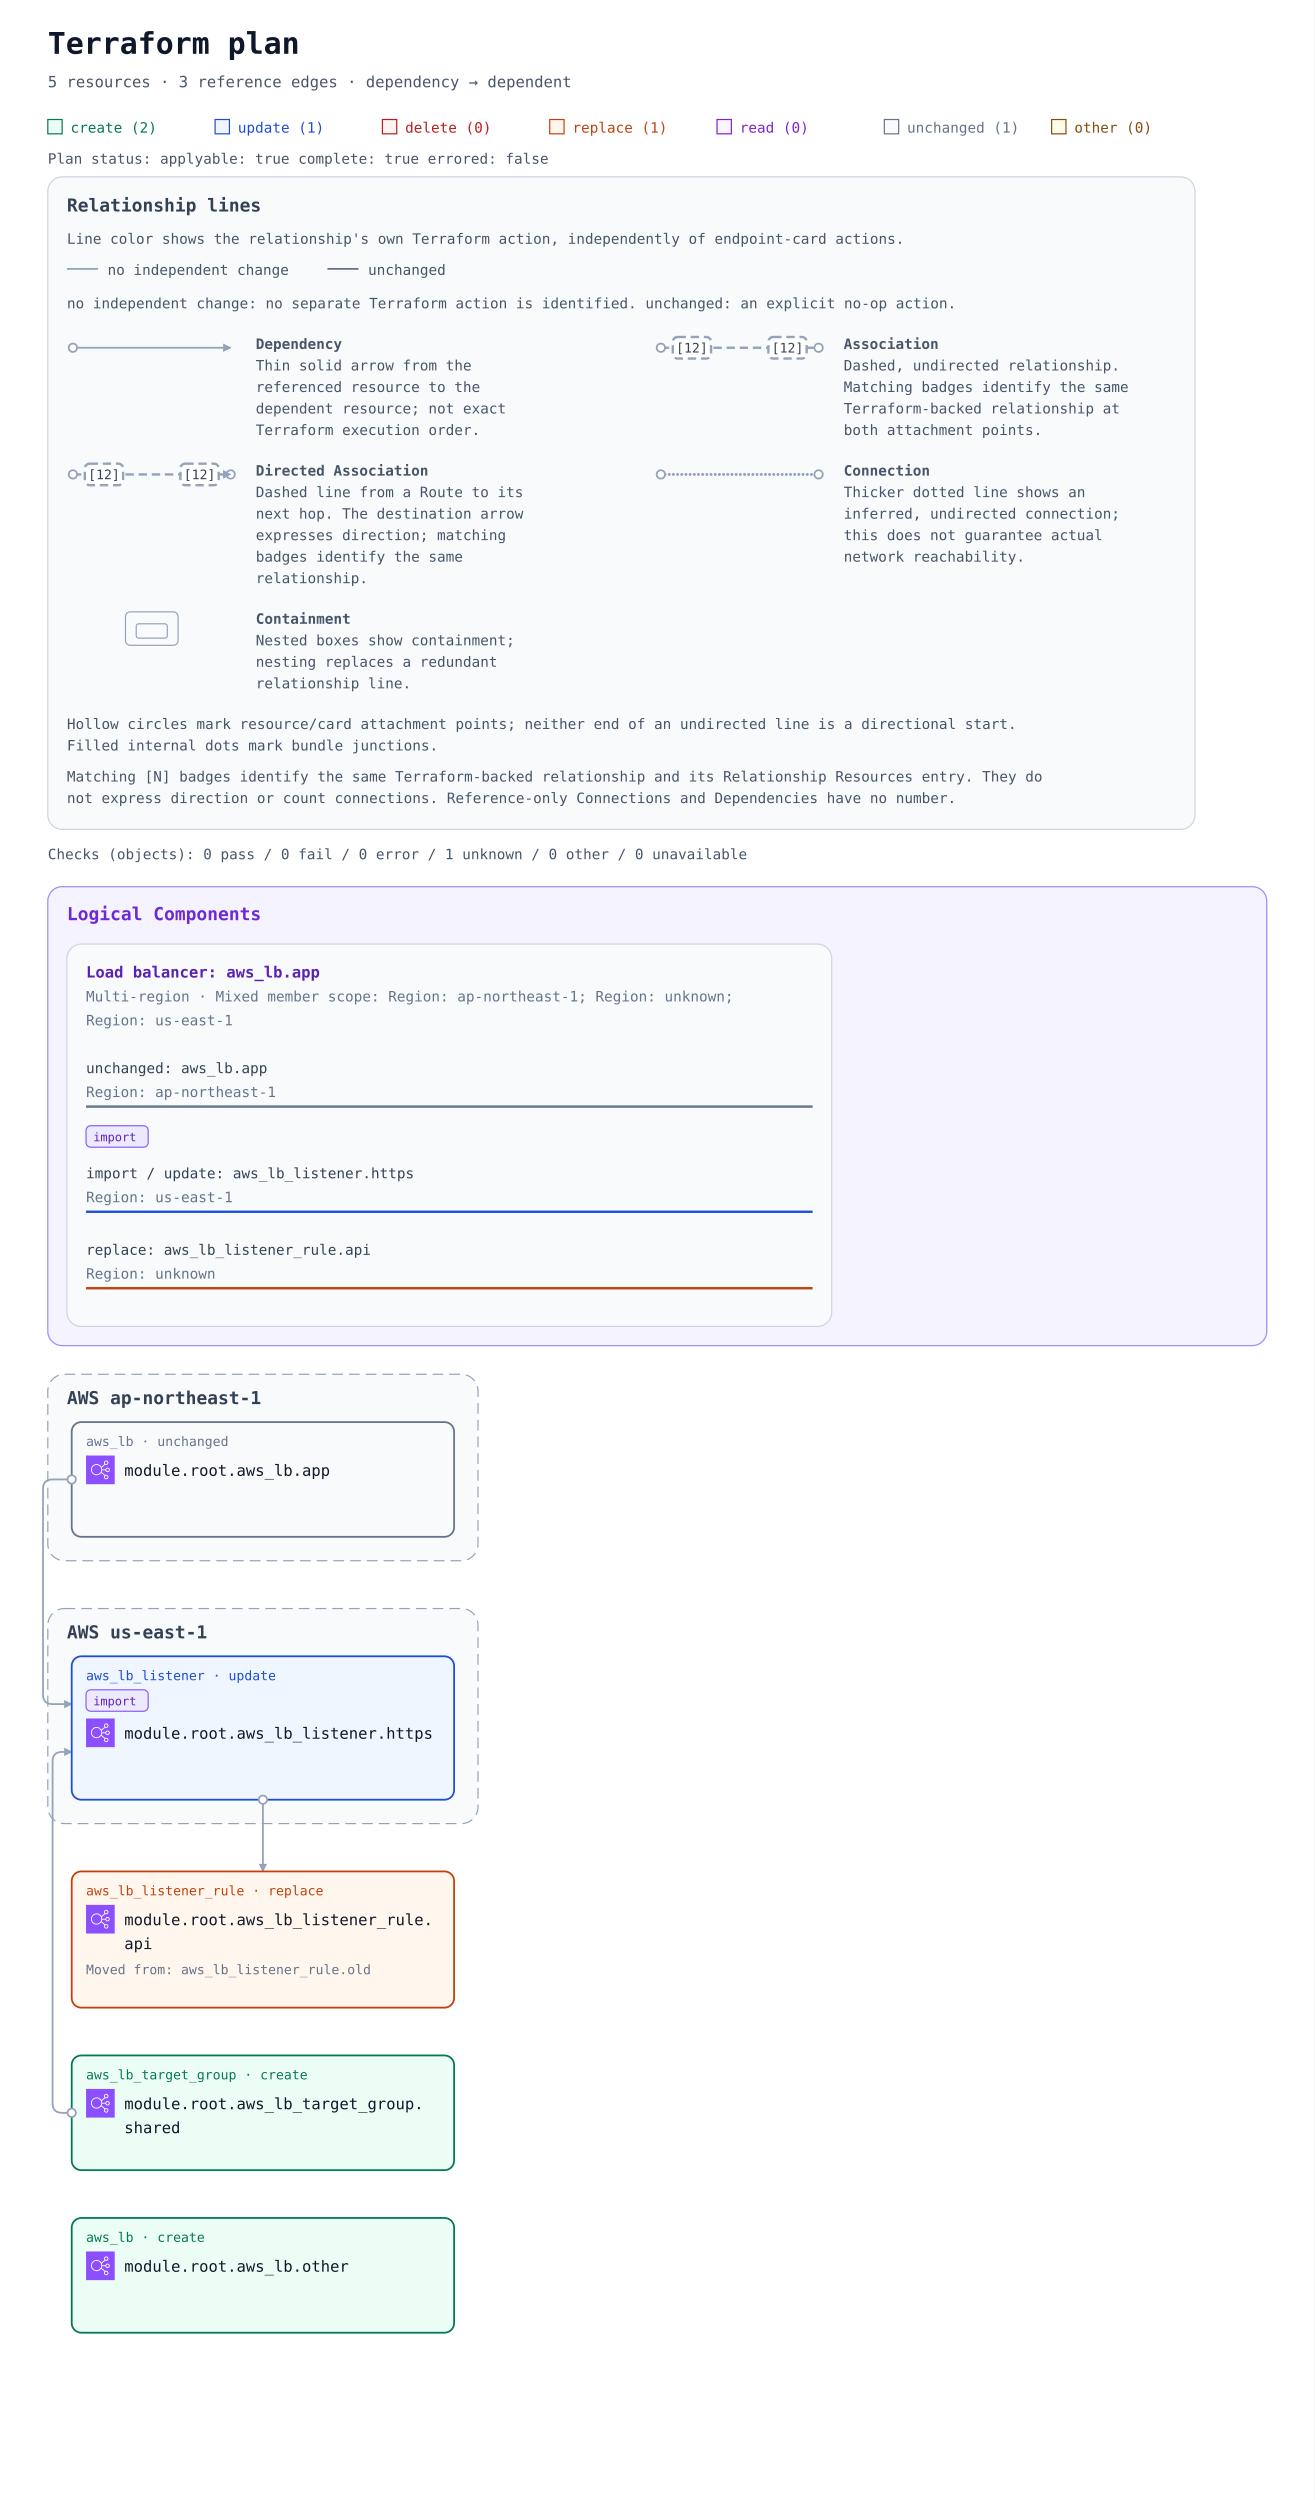
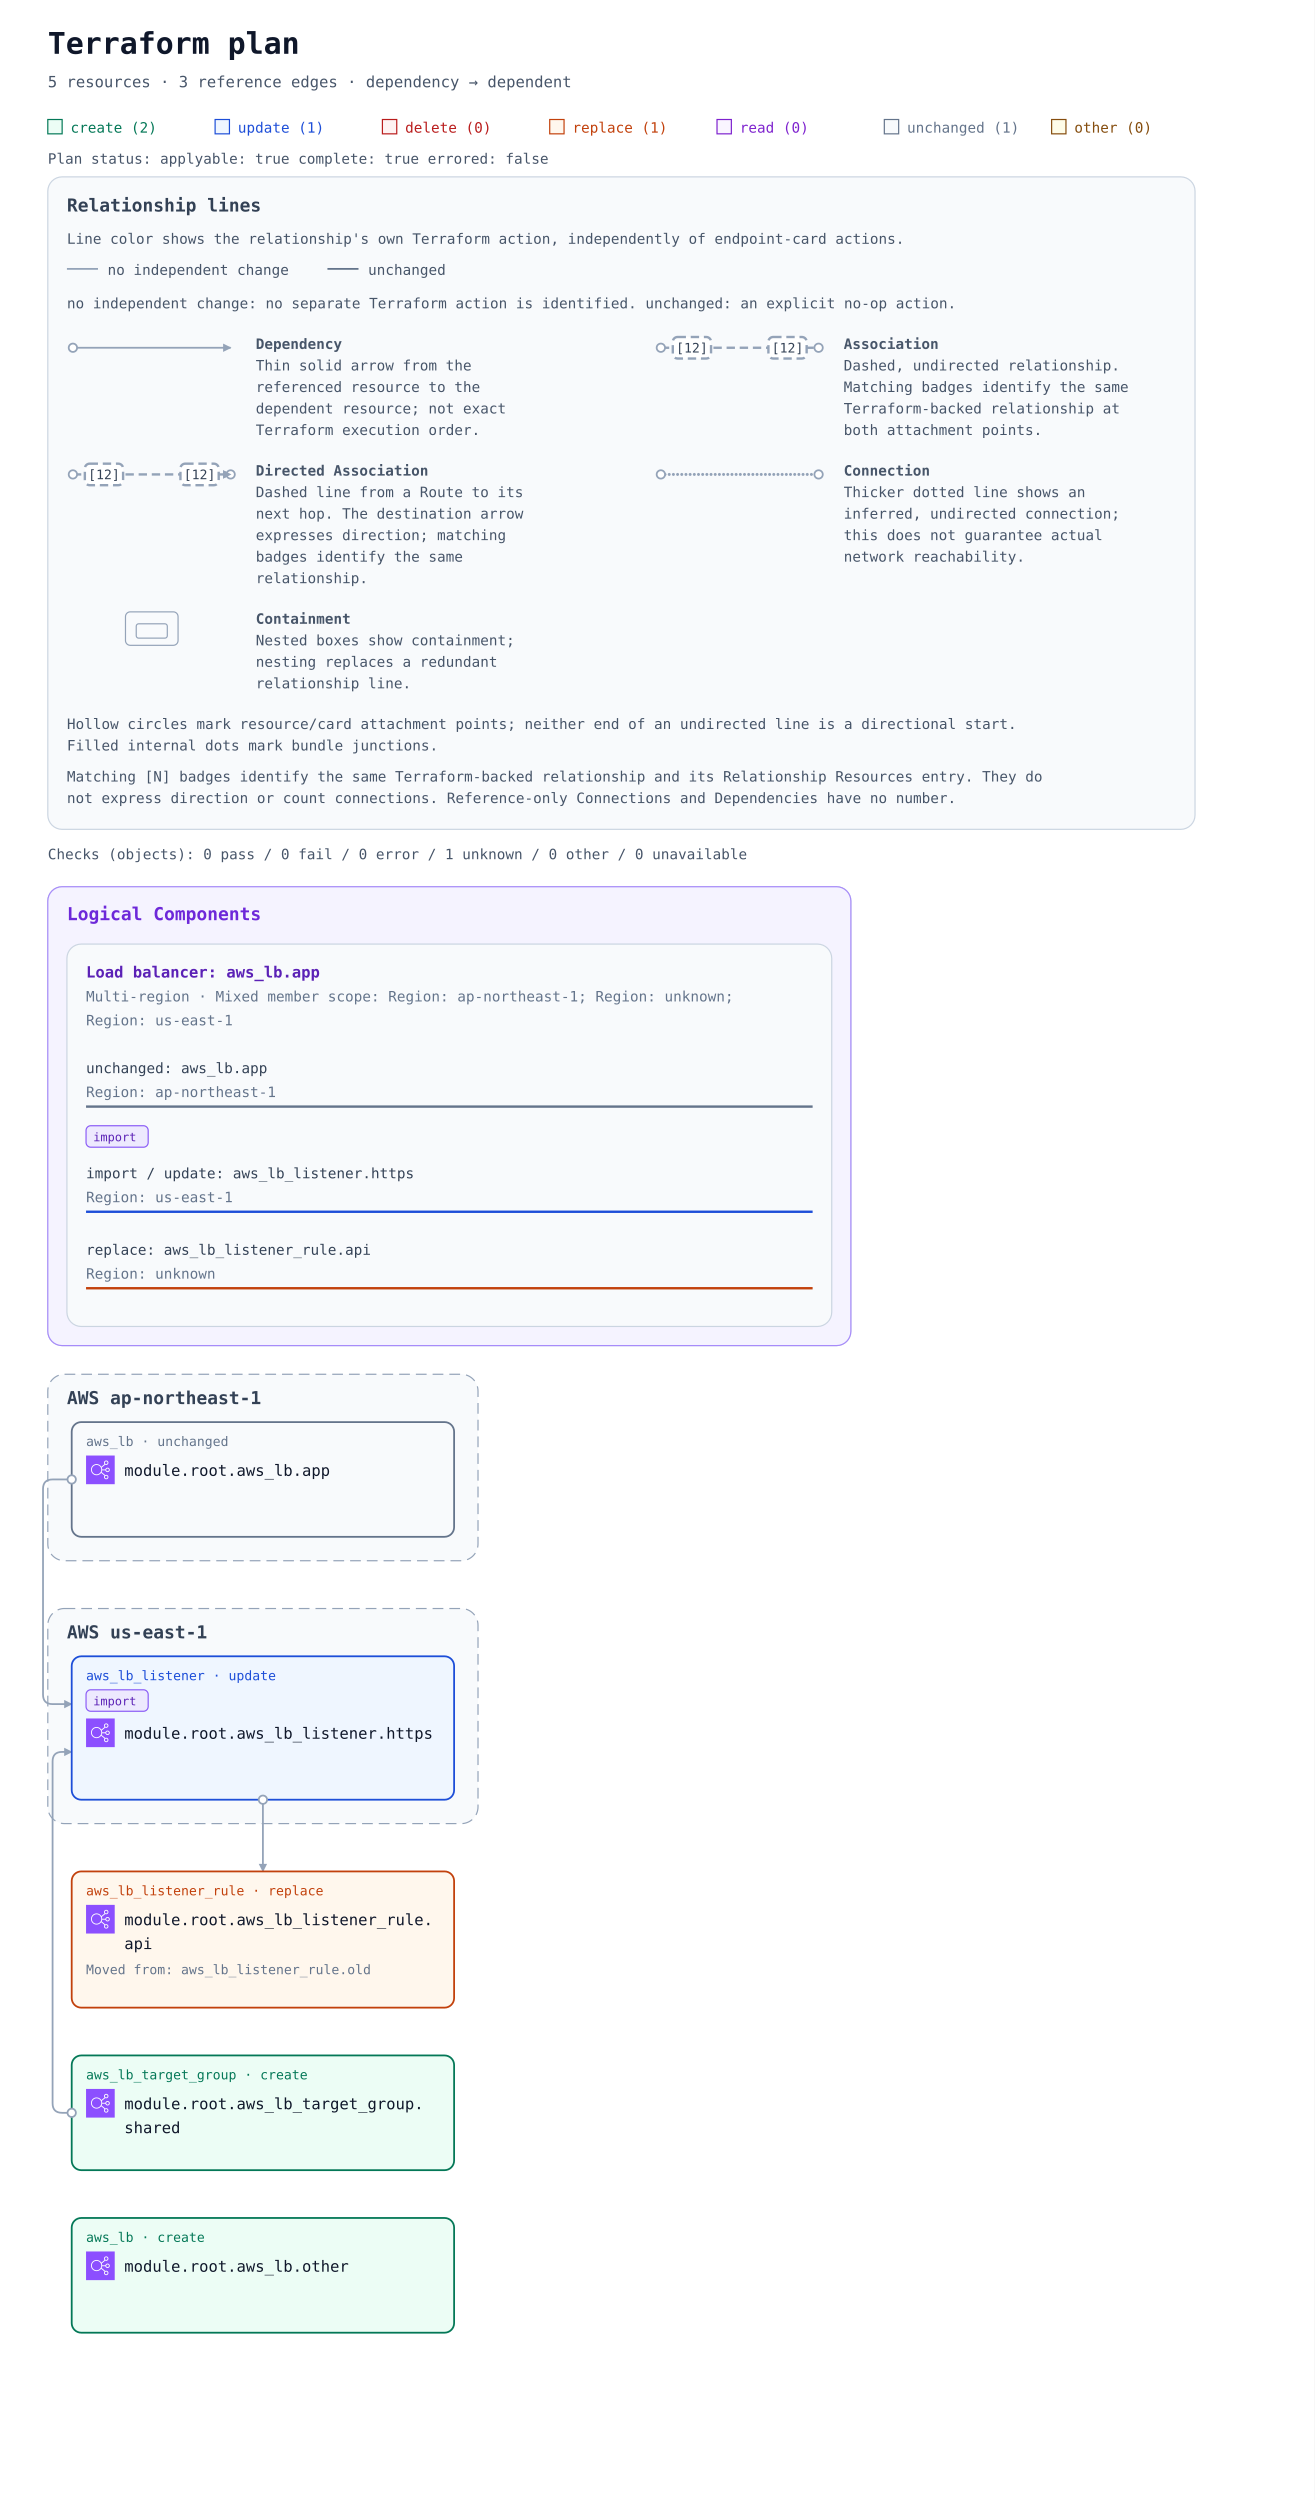
<svg xmlns="http://www.w3.org/2000/svg" width="1100" height="2092" viewBox="0 0 1100 2092" role="img" aria-labelledby="title description">
  <defs>
    <marker id="arrow" viewBox="0 0 10 10" refX="9" refY="5" markerWidth="7" markerHeight="7" markerUnits="userSpaceOnUse" orient="auto-start-reverse">
      <path d="M 0 0 L 10 5 L 0 10 z" fill="#94a3b8" />
    </marker>
    <symbol id="planorama-icon-aws-elb" viewBox="0 0 64 64">
      <g>
        <g id="planorama-icon-aws-elb-local-49636f6e2d4172636869746563747572652f34382f417263685f456c61737469632d4c6f61642d42616c616e63696e675f3438" stroke="none" stroke-width="1" fill="none" fill-rule="evenodd">
          <g id="planorama-icon-aws-elb-local-49636f6e2d4172636869746563747572652d42472f34382f4e6574776f726b696e672d436f6e74656e742d44656c6976657279" fill="#8C4FFF">
            <rect id="planorama-icon-aws-elb-local-52656374616e676c65" x="0" y="0" width="64" height="64" />
          </g>
          <path d="M23.5,42 C17.71,42 13,37.29 13,31.5 C13,25.71 17.71,21 23.5,21 C29.29,21 34,25.71 34,31.5 C34,37.29 29.29,42 23.5,42 M48,48 C48,49.654 46.654,51 45,51 C43.346,51 42,49.654 42,48 C42,46.346 43.346,45 45,45 C46.654,45 48,46.346 48,48 M45,13 C46.654,13 48,14.346 48,16 C48,17.654 46.654,19 45,19 C43.346,19 42,17.654 42,16 C42,14.346 43.346,13 45,13 M48,29 C49.654,29 51,30.346 51,32 C51,33.654 49.654,35 48,35 C46.346,35 45,33.654 45,32 C45,30.346 46.346,29 48,29 M35.901,33 L43.102,33 C43.565,35.279 45.586,37 48,37 C50.757,37 53,34.757 53,32 C53,29.243 50.757,27 48,27 C45.586,27 43.565,28.721 43.102,31 L35.975,31 C35.916,29.541 35.614,28.146 35.096,26.856 L42.799,20.467 C43.466,20.797 44.206,21 45,21 C47.757,21 50,18.757 50,16 C50,13.243 47.757,11 45,11 C42.243,11 40,13.243 40,16 C40,17.224 40.459,18.331 41.191,19.201 L34.172,25.024 C31.977,21.42 28.021,19 23.5,19 C16.607,19 11,24.607 11,31.5 C11,38.393 16.607,44 23.5,44 C27.743,44 31.493,41.871 33.754,38.629 L41.191,44.799 C40.459,45.669 40,46.776 40,48 C40,50.757 42.243,53 45,53 C47.757,53 50,50.757 50,48 C50,45.243 47.757,43 45,43 C44.206,43 43.466,43.203 42.799,43.533 L34.77,36.873 C35.344,35.673 35.736,34.373 35.901,33" id="planorama-icon-aws-elb-local-456c61737469632d4c6f61642d42616c616e63696e675f49636f6e5f34385f5371756964" fill="#FFFFFF" />
        </g>
      </g>
    </symbol>
  </defs>
  <rect width="100%" height="100%" fill="#ffffff" />
  <g font-family="ui-monospace, SFMono-Regular, Consolas, monospace">
    <text x="40" y="45" font-size="25" font-weight="700" fill="#0f172a">Terraform plan</text>
    <text x="40" y="73" font-size="13" fill="#475569">5 resources · 3 reference edges · dependency → dependent</text>
    <rect x="40" y="100" width="12" height="12" fill="#ecfdf5" stroke="#047857" />
    <text x="59" y="111" font-size="12" fill="#047857">create (2)</text>
    <rect x="180" y="100" width="12" height="12" fill="#eff6ff" stroke="#1d4ed8" />
    <text x="199" y="111" font-size="12" fill="#1d4ed8">update (1)</text>
    <rect x="320" y="100" width="12" height="12" fill="#fef2f2" stroke="#b91c1c" />
    <text x="339" y="111" font-size="12" fill="#b91c1c">delete (0)</text>
    <rect x="460" y="100" width="12" height="12" fill="#fff7ed" stroke="#c2410c" />
    <text x="479" y="111" font-size="12" fill="#c2410c">replace (1)</text>
    <rect x="600" y="100" width="12" height="12" fill="#faf5ff" stroke="#7e22ce" />
    <text x="619" y="111" font-size="12" fill="#7e22ce">read (0)</text>
    <rect x="740" y="100" width="12" height="12" fill="#f8fafc" stroke="#64748b" />
    <text x="759" y="111" font-size="12" fill="#64748b">unchanged (1)</text>
    <rect x="880" y="100" width="12" height="12" fill="#fefce8" stroke="#854d0e" />
    <text x="899" y="111" font-size="12" fill="#854d0e">other (0)</text>
    <g id="plan-status" data-plan-applyable="true" data-plan-complete="true" data-plan-errored="false">
      <text x="40" y="137" font-size="12" fill="#475569">Plan status: applyable: true complete: true errored: false</text>
    </g>
    <g id="relationship-legend" font-size="12" fill="#475569" transform="translate(40 148)">
      <rect width="960" height="546" rx="12" fill="#f8fafc" stroke="#cbd5e1" />
      <text x="16" y="29" font-size="15" font-weight="700" fill="#334155">Relationship lines</text>
      <text x="16" y="56">Line color shows the relationship's own Terraform action, independently of endpoint-card actions.</text>
      <path data-legend-action="none" d="M 16 77 H 42" fill="none" stroke="#94a3b8" stroke-width="1.5" />
      <text x="50" y="82">no independent change</text>
      <path data-legend-action="unchanged" d="M 234 77 H 260" fill="none" stroke="#64748b" stroke-width="1.5" />
      <text x="268" y="82">unchanged</text>
      <text x="16" y="110">no independent change: no separate Terraform action is identified. unchanged: an explicit no-op action.</text>
      <g data-legend-entry="dependency" transform="translate(0 132)">
        <g data-legend-sample="dependency">
          <path data-legend-kind="dependency" data-directionality="directed" d="M 21 11 H 153" fill="none" stroke="#94a3b8" stroke-width="1.5" marker-end="url(#arrow)" />
          <circle data-legend-endpoint="source" cx="21" cy="11" r="3.5" fill="#ffffff" stroke="#94a3b8" stroke-width="1.5" />
        </g>
        <text x="174" y="12" font-weight="700">Dependency</text>
        <text x="174" y="30">Thin solid arrow from the</text>
        <text x="174" y="48">referenced resource to the</text>
        <text x="174" y="66">dependent resource; not exact</text>
        <text x="174" y="84">Terraform execution order.</text>
      </g>
      <g data-legend-entry="association" transform="translate(492 132)">
        <g data-legend-sample="association">
          <path data-legend-kind="association" data-directionality="undirected" d="M 21 11 H 153" fill="none" stroke="#94a3b8" stroke-width="2" stroke-dasharray="7 4" />
          <circle data-legend-endpoint="source" cx="21" cy="11" r="3.5" fill="#ffffff" stroke="#94a3b8" stroke-width="1.5" />
          <circle data-legend-endpoint="target" cx="153" cy="11" r="3.5" fill="#ffffff" stroke="#94a3b8" stroke-width="1.5" />
          <g data-legend-badge="source">
            <rect x="31" y="2" width="32" height="18" rx="4" fill="#ffffff" stroke="#94a3b8" stroke-width="2" stroke-dasharray="7 4" />
            <text x="47" y="15" text-anchor="middle" font-size="11" fill="#334155">[12]</text>
          </g>
          <g data-legend-badge="target">
            <rect x="111" y="2" width="32" height="18" rx="4" fill="#ffffff" stroke="#94a3b8" stroke-width="2" stroke-dasharray="7 4" />
            <text x="127" y="15" text-anchor="middle" font-size="11" fill="#334155">[12]</text>
          </g>
        </g>
        <text x="174" y="12" font-weight="700">Association</text>
        <text x="174" y="30">Dashed, undirected relationship.</text>
        <text x="174" y="48">Matching badges identify the same</text>
        <text x="174" y="66">Terraform-backed relationship at</text>
        <text x="174" y="84">both attachment points.</text>
      </g>
      <g data-legend-entry="directed-association" transform="translate(0 238)">
        <g data-legend-sample="directed-association">
          <path data-legend-kind="directed-association" data-directionality="directed" d="M 21 11 H 153" fill="none" stroke="#94a3b8" stroke-width="2" stroke-dasharray="7 4" marker-end="url(#arrow)" />
          <circle data-legend-endpoint="source" cx="21" cy="11" r="3.5" fill="#ffffff" stroke="#94a3b8" stroke-width="1.5" />
          <circle data-legend-endpoint="target" cx="153" cy="11" r="3.5" fill="#ffffff" stroke="#94a3b8" stroke-width="1.5" />
          <path data-legend-arrow="true" d="M 146.7 7.5 L 153.7 11 L 146.7 14.5 Z" fill="#94a3b8" />
          <g data-legend-badge="source">
            <rect x="31" y="2" width="32" height="18" rx="4" fill="#ffffff" stroke="#94a3b8" stroke-width="2" stroke-dasharray="7 4" />
            <text x="47" y="15" text-anchor="middle" font-size="11" fill="#334155">[12]</text>
          </g>
          <g data-legend-badge="target">
            <rect x="111" y="2" width="32" height="18" rx="4" fill="#ffffff" stroke="#94a3b8" stroke-width="2" stroke-dasharray="7 4" />
            <text x="127" y="15" text-anchor="middle" font-size="11" fill="#334155">[12]</text>
          </g>
        </g>
        <text x="174" y="12" font-weight="700">Directed Association</text>
        <text x="174" y="30">Dashed line from a Route to its</text>
        <text x="174" y="48">next hop. The destination arrow</text>
        <text x="174" y="66">expresses direction; matching</text>
        <text x="174" y="84">badges identify the same</text>
        <text x="174" y="102">relationship.</text>
      </g>
      <g data-legend-entry="connection" transform="translate(492 238)">
        <g data-legend-sample="connection">
          <path data-legend-kind="connection" data-directionality="undirected" d="M 21 11 H 153" fill="none" stroke="#94a3b8" stroke-width="2.5" stroke-dasharray="0 3.5" stroke-linecap="round" />
          <circle data-legend-endpoint="source" cx="21" cy="11" r="3.5" fill="#ffffff" stroke="#94a3b8" stroke-width="1.5" />
          <circle data-legend-endpoint="target" cx="153" cy="11" r="3.5" fill="#ffffff" stroke="#94a3b8" stroke-width="1.5" />
        </g>
        <text x="174" y="12" font-weight="700">Connection</text>
        <text x="174" y="30">Thicker dotted line shows an</text>
        <text x="174" y="48">inferred, undirected connection;</text>
        <text x="174" y="66">this does not guarantee actual</text>
        <text x="174" y="84">network reachability.</text>
      </g>
      <g data-legend-entry="containment" transform="translate(0 362)">
        <g data-legend-sample="containment">
          <g data-legend-kind="containment" fill="none" stroke="#94a3b8">
            <rect x="65" y="2" width="44" height="28" rx="4" />
            <rect x="74" y="12" width="26" height="12" rx="2" />
          </g>
        </g>
        <text x="174" y="12" font-weight="700">Containment</text>
        <text x="174" y="30">Nested boxes show containment;</text>
        <text x="174" y="48">nesting replaces a redundant</text>
        <text x="174" y="66">relationship line.</text>
      </g>
      <text x="16" y="462">Hollow circles mark resource/card attachment points; neither end of an undirected line is a directional start.</text>
      <text x="16" y="480">Filled internal dots mark bundle junctions.</text>
      <text x="16" y="506">Matching [N] badges identify the same Terraform-backed relationship and its Relationship Resources entry. They do</text>
      <text x="16" y="524">not express direction or count connections. Reference-only Connections and Dependencies have no number.</text>
    </g>
    <g transform="translate(0 558)">
      <g id="plan-checks">
        <text x="40" y="161" font-size="12" fill="#475569">Checks (objects): 0 pass / 0 fail / 0 error / 1 unknown / 0 other / 0 unavailable</text>
      </g>
      <g transform="translate(0 24)">
        <g data-annotation-area="true">
          <g data-annotation-card="true" transform="translate(40 160)">
-             <rect width="1020" height="384" rx="12" fill="#f8fafc" stroke="#cbd5e1" />
+             <rect width="672" height="384" rx="12" fill="#f8fafc" stroke="#cbd5e1" />
            <g data-annotation-section="Logical Components">
-               <rect width="1020" height="384" rx="12" fill="#f5f3ff" stroke="#a78bfa" />
+               <rect width="672" height="384" rx="12" fill="#f5f3ff" stroke="#a78bfa" />
              <text x="16" y="28" font-size="15" font-weight="700" fill="#6d28d9">Logical Components</text>
              <g data-annotation-card="true" transform="translate(16 48)">
                <rect width="640" height="320" rx="12" fill="#f8fafc" stroke="#cbd5e1" />
                <g id="architecture-73796e7468657469633a36633666363136343566363236313663363136653633363537322d3631373737333566366336323265363137303730" data-architecture-id="synthetic:6c6f61645f62616c616e636572-6177735f6c622e617070" data-entity-kind="synthetic" data-component-id="logical:load_balancer:aws_lb.app" data-component-kind="load_balancer">
                  <text x="16" y="28" font-size="13" font-weight="700" fill="#5b21b6">Load balancer: aws_lb.app</text>
                  <text data-component-scope="true" x="16" y="48" font-size="12" fill="#64748b">Multi-region · Mixed member scope: Region: ap-northeast-1; Region: unknown;</text>
                  <text data-component-scope="true" x="16" y="68" font-size="12" fill="#64748b"> Region: us-east-1</text>
                  <g data-component-member="true" transform="translate(16 88)">
                    <a href="#resource-6177735f6c622e617070-current" data-source-address="aws_lb.app">
                      <text font-size="12" fill="#334155">
                        <tspan x="0" y="20" xml:space="preserve">unchanged: aws_lb.app</tspan>
                      </text>
                      <text data-member-scope="true" x="0" y="40" font-size="12" fill="#64748b">Region: ap-northeast-1</text>
                      <line data-member-underline="true" x1="0" y1="48" x2="608" y2="48" stroke="#64748b" stroke-width="2" />
                    </a>
                  </g>
                  <g data-component-member="true" transform="translate(16 152)">
                    <a href="#resource-6177735f6c625f6c697374656e65722e6874747073-current" data-source-address="aws_lb_listener.https" data-import="true" data-import-id-present="false" data-import-identity-present="false" data-import-unknown="false">
                      <g data-import-badge="true">
                        <rect x="0" y="0" width="52" height="18" rx="4" fill="#ede9fe" stroke="#8b5cf6" />
                        <text x="6" y="13" font-size="10" fill="#5b21b6">import</text>
                      </g>
                      <text font-size="12" fill="#334155">
                        <tspan x="0" y="44" xml:space="preserve">import / update: aws_lb_listener.https</tspan>
                      </text>
                      <text data-member-scope="true" x="0" y="64" font-size="12" fill="#64748b">Region: us-east-1</text>
                      <line data-member-underline="true" x1="0" y1="72" x2="608" y2="72" stroke="#1d4ed8" stroke-width="2" />
                    </a>
                  </g>
                  <g data-component-member="true" transform="translate(16 240)">
                    <a href="#resource-6177735f6c625f6c697374656e65725f72756c652e617069-current" data-source-address="aws_lb_listener_rule.api" data-action-reason="replace_because_cannot_update" data-replace-paths="[[&quot;listener_arn&quot;]]">
                      <text font-size="12" fill="#334155">
                        <tspan x="0" y="20" xml:space="preserve">replace: aws_lb_listener_rule.api</tspan>
                      </text>
                      <text data-member-scope="true" x="0" y="40" font-size="12" fill="#64748b">Region: unknown</text>
                      <line data-member-underline="true" x1="0" y1="48" x2="608" y2="48" stroke="#c2410c" stroke-width="2" />
                    </a>
                  </g>
                </g>
              </g>
            </g>
          </g>
        </g>
        <g data-architecture="true" transform="translate(0 408)">
          <g data-deployment-scope="true" data-scope-provider="AWS" data-region="ap-northeast-1">
            <rect x="40" y="160" width="360" height="156" rx="14" fill="#f8fafc" stroke="#94a3b8" stroke-dasharray="9 5" />
            <text x="56" y="185" font-size="15" font-weight="700" fill="#334155">AWS ap-northeast-1</text>
          </g>
          <g data-deployment-scope="true" data-scope-provider="AWS" data-region="us-east-1">
            <rect x="40" y="356" width="360" height="180" rx="14" fill="#f8fafc" stroke="#94a3b8" stroke-dasharray="9 5" />
            <text x="56" y="381" font-size="15" font-weight="700" fill="#334155">AWS us-east-1</text>
          </g>
          <path d="M 60 248 L 44 248 Q 36 248 36 256 L 36 428 Q 36 436 44 436 L 60 436 " data-edge-kind="dependency" data-directionality="directed" data-source="resource-6177735f6c622e617070-current" data-target="resource-6177735f6c625f6c697374656e65722e6874747073-current" fill="none" stroke="#94a3b8" stroke-width="1.5" stroke-linejoin="round" marker-end="url(#arrow)" />
          <path d="M 220 516 L 220 576 " data-edge-kind="dependency" data-directionality="directed" data-source="resource-6177735f6c625f6c697374656e65722e6874747073-current" data-target="resource-6177735f6c625f6c697374656e65725f72756c652e617069-current" fill="none" stroke="#94a3b8" stroke-width="1.5" stroke-linejoin="round" marker-end="url(#arrow)" />
          <path d="M 60 778 L 52 778 Q 44 778 44 770 L 44 484 Q 44 476 52 476 L 60 476 " data-edge-kind="dependency" data-directionality="directed" data-source="resource-6177735f6c625f7461726765745f67726f75702e736861726564-current" data-target="resource-6177735f6c625f6c697374656e65722e6874747073-current" fill="none" stroke="#94a3b8" stroke-width="1.5" stroke-linejoin="round" marker-end="url(#arrow)" />
          <g id="resource-6177735f6c622e617070-current" data-architecture-id="terraform:6177735f6c622e617070-current" data-qualified-address="module.root.aws_lb.app" data-terraform-address="aws_lb.app" data-component-id="logical:load_balancer:aws_lb.app">
            <rect x="60" y="200" width="320" height="96" rx="8" fill="#f8fafc" stroke="#64748b" stroke-width="1.5" data-mode="managed" />
            <text x="72" y="220" font-size="11" fill="#64748b">aws_lb · unchanged</text>
            <use href="#planorama-icon-aws-elb" x="72" y="228" width="24" height="24" aria-hidden="true" />
            <text x="104" y="245" font-size="13" fill="#0f172a" xml:space="preserve">module.root.aws_lb.app</text>
          </g>
          <g id="resource-6177735f6c622e6f74686572-current" data-architecture-id="terraform:6177735f6c622e6f74686572-current" data-qualified-address="module.root.aws_lb.other" data-terraform-address="aws_lb.other">
            <rect x="60" y="866" width="320" height="96" rx="8" fill="#ecfdf5" stroke="#047857" stroke-width="1.5" data-mode="managed" />
            <text x="72" y="886" font-size="11" fill="#047857">aws_lb · create</text>
            <use href="#planorama-icon-aws-elb" x="72" y="894" width="24" height="24" aria-hidden="true" />
            <text x="104" y="911" font-size="13" fill="#0f172a" xml:space="preserve">module.root.aws_lb.other</text>
          </g>
          <g id="resource-6177735f6c625f6c697374656e65722e6874747073-current" data-architecture-id="terraform:6177735f6c625f6c697374656e65722e6874747073-current" data-qualified-address="module.root.aws_lb_listener.https" data-terraform-address="aws_lb_listener.https" data-import="true" data-import-id-present="false" data-import-identity-present="false" data-import-unknown="false" data-component-id="logical:load_balancer:aws_lb.app">
            <rect x="60" y="396" width="320" height="120" rx="8" fill="#eff6ff" stroke="#1d4ed8" stroke-width="1.5" data-mode="managed" />
            <g data-import-badge="true">
              <rect x="72" y="424" width="52" height="18" rx="4" fill="#ede9fe" stroke="#8b5cf6" />
              <text x="78" y="437" font-size="10" fill="#5b21b6">import</text>
            </g>
            <text x="72" y="416" font-size="11" fill="#1d4ed8">aws_lb_listener · update</text>
            <use href="#planorama-icon-aws-elb" x="72" y="448" width="24" height="24" aria-hidden="true" />
            <text x="104" y="465" font-size="13" fill="#0f172a" xml:space="preserve">module.root.aws_lb_listener.https</text>
          </g>
          <g id="resource-6177735f6c625f6c697374656e65725f72756c652e617069-current" data-architecture-id="terraform:6177735f6c625f6c697374656e65725f72756c652e617069-current" data-qualified-address="module.root.aws_lb_listener_rule.api" data-terraform-address="aws_lb_listener_rule.api" data-previous-address="aws_lb_listener_rule.old" data-action-reason="replace_because_cannot_update" data-replace-paths="[[&quot;listener_arn&quot;]]" data-component-id="logical:load_balancer:aws_lb.app">
            <rect x="60" y="576" width="320" height="114" rx="8" fill="#fff7ed" stroke="#c2410c" stroke-width="1.5" data-mode="managed" />
            <text x="72" y="596" font-size="11" fill="#c2410c">aws_lb_listener_rule · replace</text>
            <use href="#planorama-icon-aws-elb" x="72" y="604" width="24" height="24" aria-hidden="true" />
            <text x="104" y="621" font-size="13" fill="#0f172a" xml:space="preserve">module.root.aws_lb_listener_rule.</text>
            <text x="104" y="641" font-size="13" fill="#0f172a" xml:space="preserve">api</text>
            <text data-move-annotation="true" font-size="11" fill="#64748b">
              <tspan x="72" y="662" xml:space="preserve">Moved from: aws_lb_listener_rule.old</tspan>
            </text>
            <text x="72" y="678" font-size="10" fill="#64748b" data-role="policy" />
          </g>
          <g id="resource-6177735f6c625f7461726765745f67726f75702e736861726564-current" data-architecture-id="terraform:6177735f6c625f7461726765745f67726f75702e736861726564-current" data-qualified-address="module.root.aws_lb_target_group.shared" data-terraform-address="aws_lb_target_group.shared">
            <rect x="60" y="730" width="320" height="96" rx="8" fill="#ecfdf5" stroke="#047857" stroke-width="1.5" data-mode="managed" />
            <text x="72" y="750" font-size="11" fill="#047857">aws_lb_target_group · create</text>
            <use href="#planorama-icon-aws-elb" x="72" y="758" width="24" height="24" aria-hidden="true" />
            <text x="104" y="775" font-size="13" fill="#0f172a" xml:space="preserve">module.root.aws_lb_target_group.</text>
            <text x="104" y="795" font-size="13" fill="#0f172a" xml:space="preserve">shared</text>
            <text x="72" y="814" font-size="10" fill="#64748b" data-role="controller" />
          </g>
          <g data-endpoints="true" data-source="resource-6177735f6c622e617070-current" data-target="resource-6177735f6c625f6c697374656e65722e6874747073-current" aria-hidden="true">
            <circle data-endpoint="source" cx="60" cy="248" r="3.5" fill="#ffffff" stroke="#94a3b8" stroke-width="1.5" />
          </g>
          <g data-endpoints="true" data-source="resource-6177735f6c625f6c697374656e65722e6874747073-current" data-target="resource-6177735f6c625f6c697374656e65725f72756c652e617069-current" aria-hidden="true">
            <circle data-endpoint="source" cx="220" cy="516" r="3.5" fill="#ffffff" stroke="#94a3b8" stroke-width="1.5" />
          </g>
          <g data-endpoints="true" data-source="resource-6177735f6c625f7461726765745f67726f75702e736861726564-current" data-target="resource-6177735f6c625f6c697374656e65722e6874747073-current" aria-hidden="true">
            <circle data-endpoint="source" cx="60" cy="778" r="3.5" fill="#ffffff" stroke="#94a3b8" stroke-width="1.5" />
          </g>
        </g>
      </g>
    </g>
  </g>
</svg>
